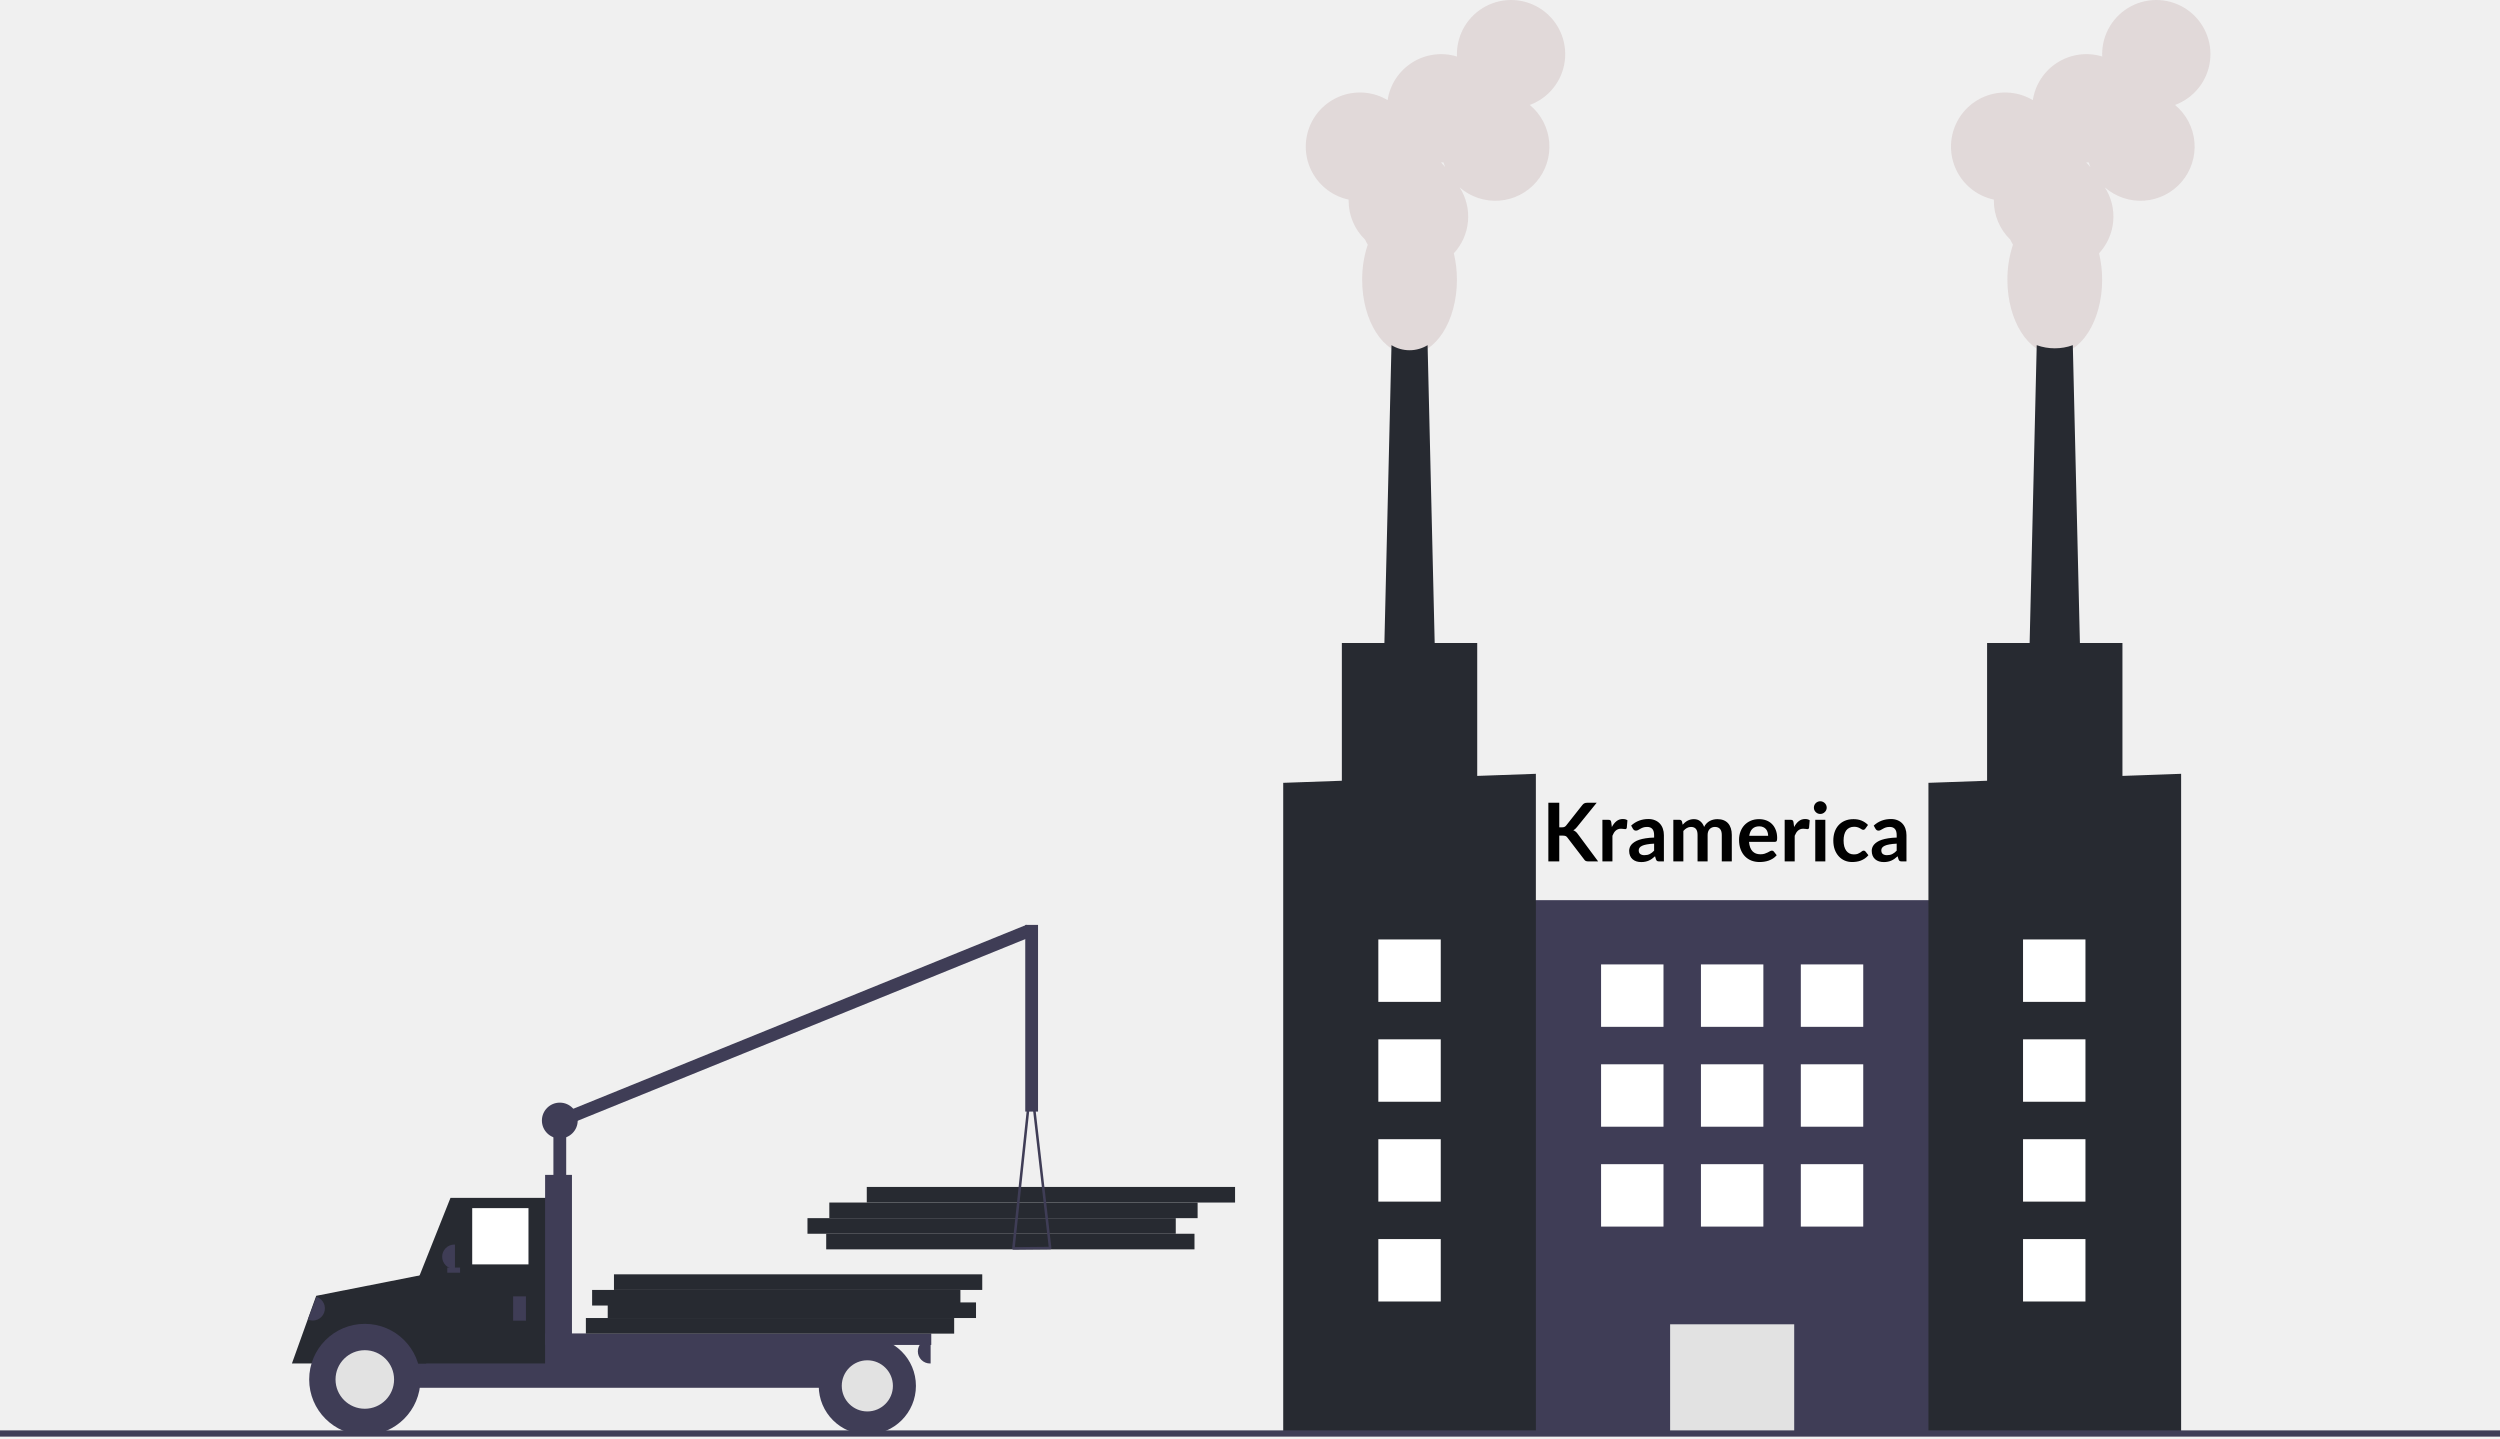
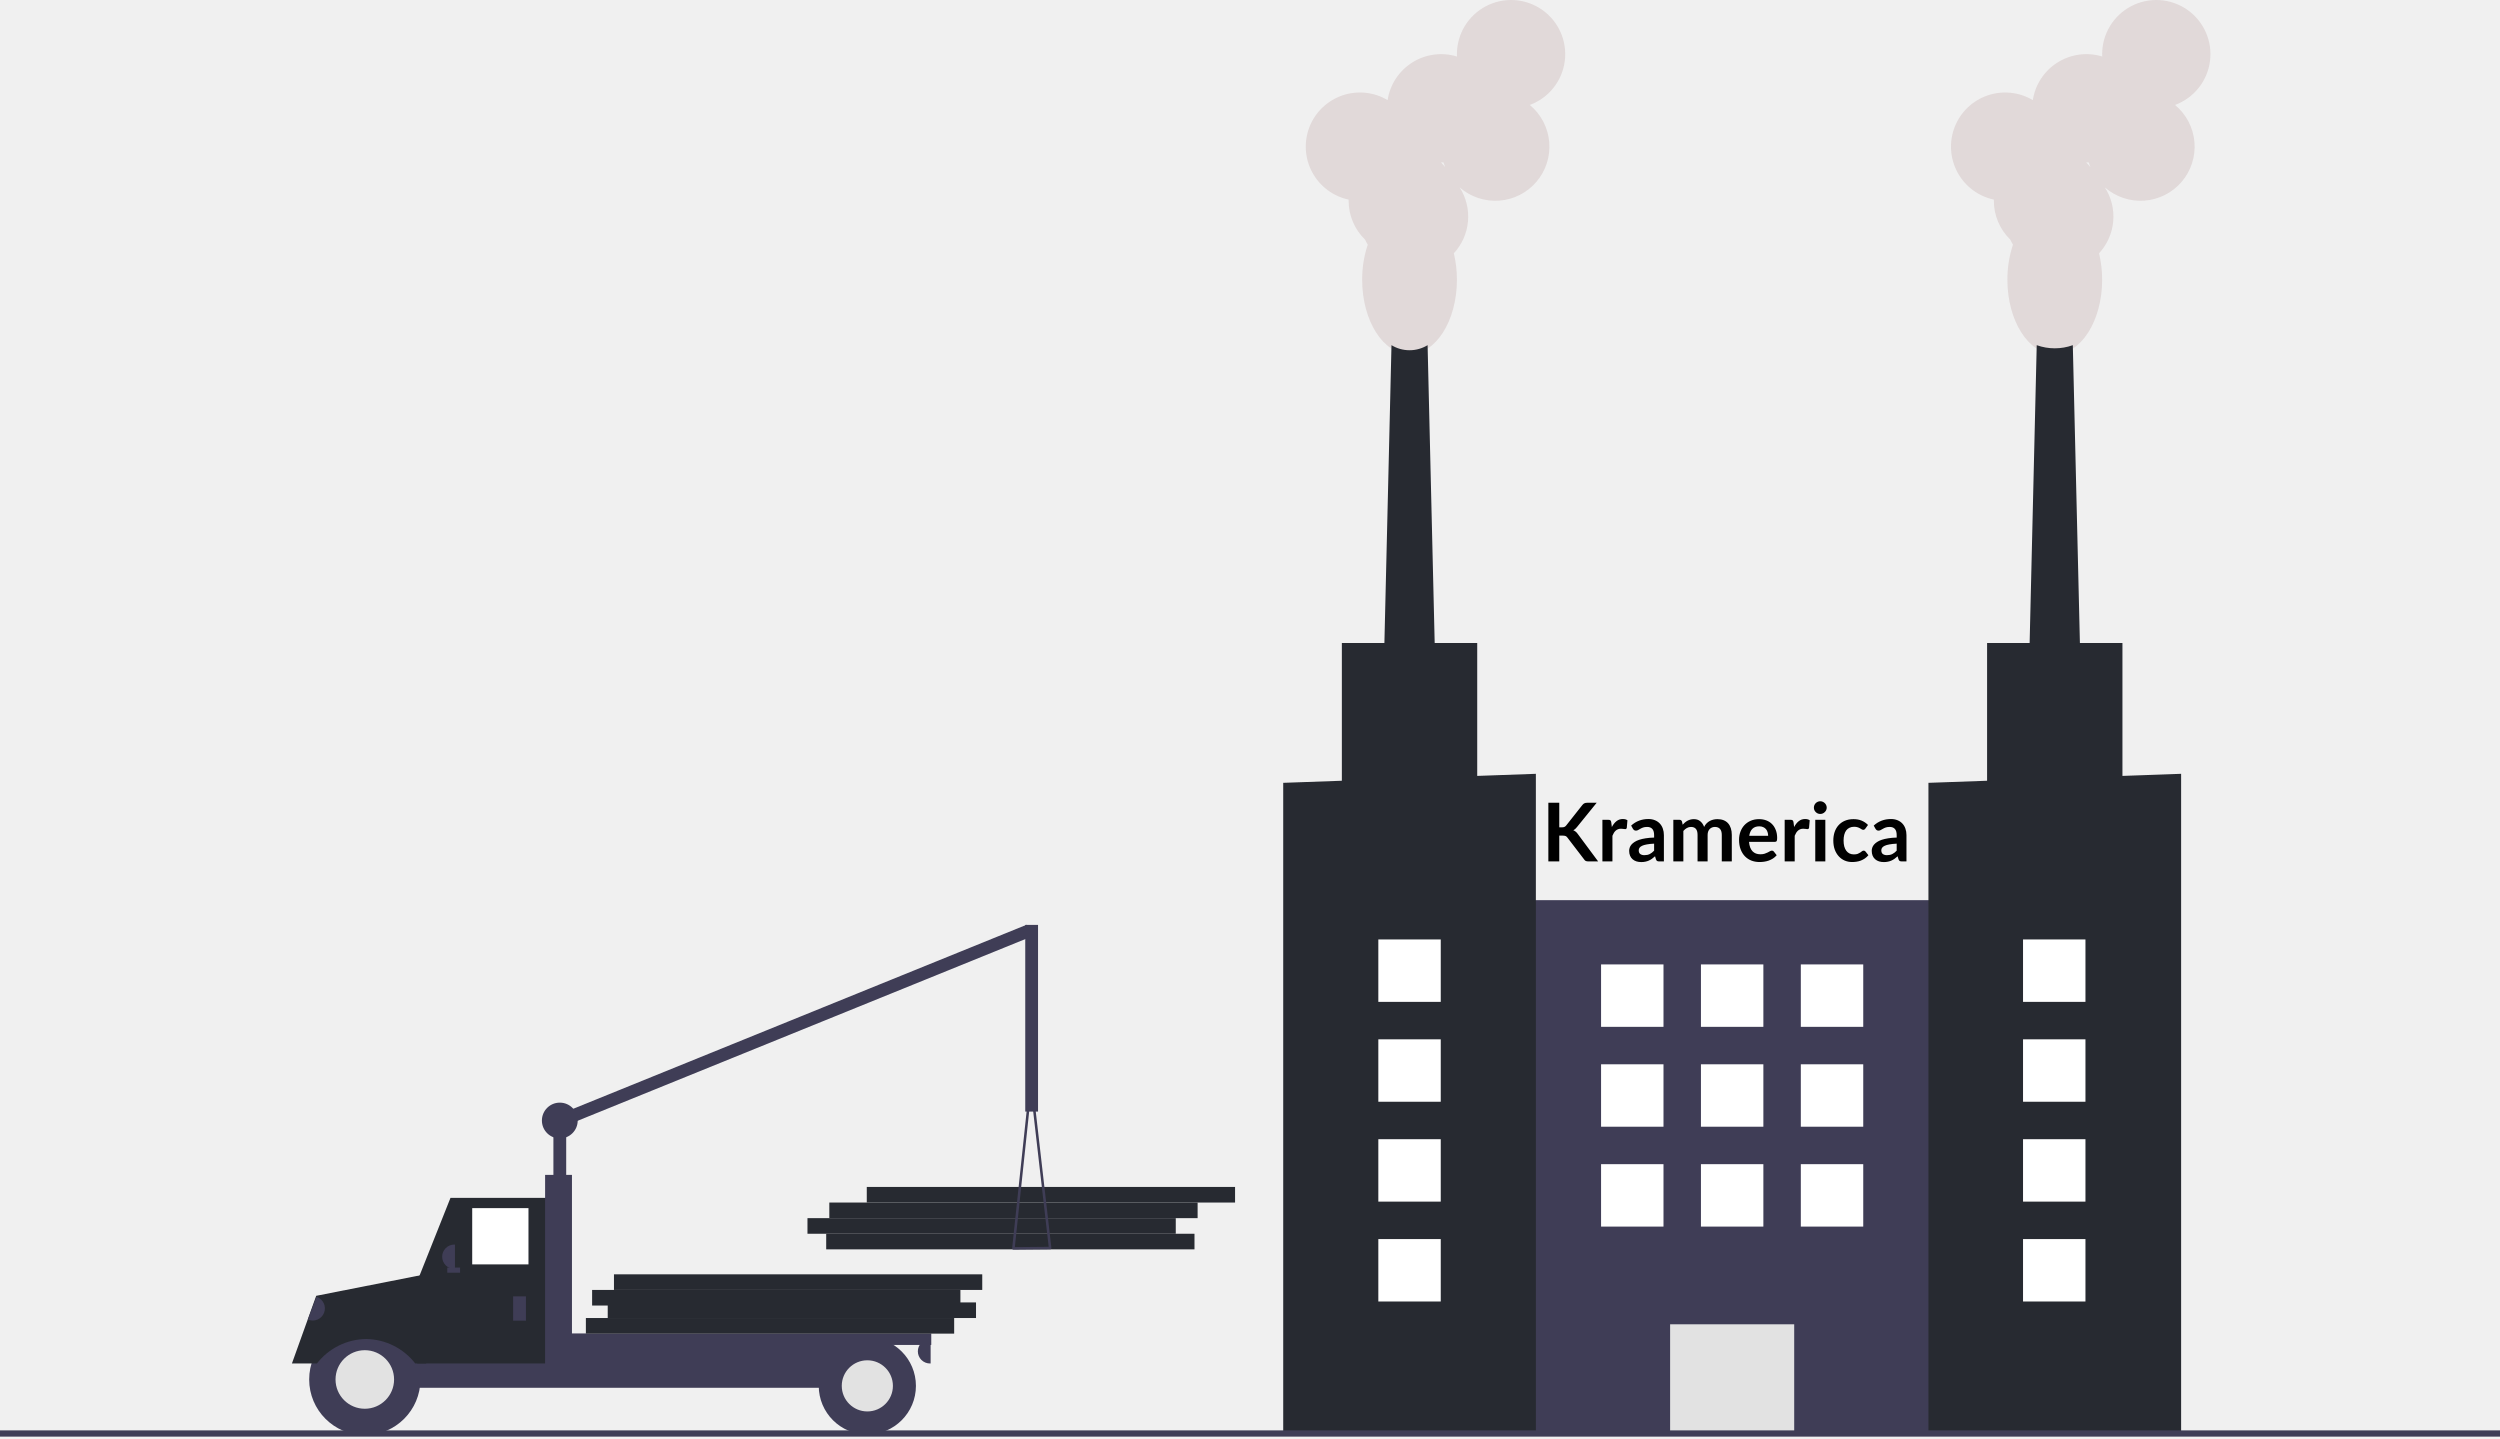
<svg xmlns="http://www.w3.org/2000/svg" width="801" height="461" viewBox="0 0 801 461" fill="none">
-   <path d="M264.714 400.295H382.714V395.295H264.714V400.295Z" fill="#272A31" />
-   <path d="M258.714 395.295H376.714V390.295H258.714V395.295Z" fill="#272A31" />
-   <path d="M265.714 390.295H383.714V385.295H265.714V390.295Z" fill="#272A31" />
-   <path d="M277.714 385.295H395.714V380.295H277.714V385.295Z" fill="#272A31" />
-   <path d="M177.313 387.289H181.41V358.2H177.313V387.289Z" fill="#3F3D56" />
-   <path d="M177.304 357.831L178.845 361.627L330.454 300.092L328.913 296.295L177.304 357.831Z" fill="#3F3D56" />
-   <path d="M101.519 430.717H137.163V416.787H101.519V430.717Z" fill="#3F3D56" />
-   <path d="M104.797 444.646H280.557V429.078H104.797V444.646Z" fill="#3F3D56" />
-   <path d="M133.68 436.862H175.879V383.806H144.332L133.68 410.565V436.862Z" fill="#272A31" />
-   <path d="M151.297 405.11H169.324V387.084H151.297V405.11Z" fill="white" />
-   <path d="M137.777 405.315H149.249V387.289H144.332L137.777 405.315Z" fill="#272A31" />
-   <path d="M164.408 423.137H168.505V415.353H164.408V423.137Z" fill="#3F3D56" />
-   <path d="M145.766 406.544H145.561C144.529 406.544 143.539 406.134 142.809 405.404C142.079 404.674 141.669 403.684 141.669 402.652C141.669 401.62 142.079 400.63 142.809 399.9C143.539 399.17 144.529 398.76 145.561 398.76H145.766V406.544V406.544Z" fill="#3F3D56" />
-   <path d="M298.174 436.862H297.969C296.937 436.862 295.947 436.452 295.217 435.722C294.487 434.992 294.077 434.002 294.077 432.97V432.97C294.077 431.938 294.487 430.948 295.217 430.218C295.947 429.488 296.937 429.078 297.969 429.078H298.174V436.862V436.862Z" fill="#3F3D56" />
-   <path d="M117.292 429.019C114.246 429.058 111.247 429.783 108.519 431.141C105.791 432.499 103.405 434.455 101.537 436.862H93.53L101.314 415.178L137.572 408.027L136.548 436.862H133.048C131.18 434.455 128.794 432.499 126.066 431.141C123.338 429.783 120.339 429.058 117.292 429.019V429.019Z" fill="#272A31" />
-   <path d="M116.883 459.805C126.725 459.805 134.704 451.826 134.704 441.983C134.704 432.14 126.725 424.161 116.883 424.161C107.04 424.161 99.061 432.14 99.061 441.983C99.061 451.826 107.04 459.805 116.883 459.805Z" fill="#3F3D56" />
-   <path d="M116.883 451.363C122.063 451.363 126.263 447.164 126.263 441.983C126.263 436.803 122.063 432.603 116.883 432.603C111.702 432.603 107.503 436.803 107.503 441.983C107.503 447.164 111.702 451.363 116.883 451.363Z" fill="#E2E2E2" />
-   <path d="M277.894 459.6C286.492 459.6 293.462 452.63 293.462 444.032C293.462 435.433 286.492 428.463 277.894 428.463C269.295 428.463 262.325 435.433 262.325 444.032C262.325 452.63 269.295 459.6 277.894 459.6Z" fill="#3F3D56" />
-   <path d="M277.894 452.226C282.419 452.226 286.088 448.557 286.088 444.032C286.088 439.506 282.419 435.838 277.894 435.838C273.368 435.838 269.7 439.506 269.7 444.032C269.7 448.557 273.368 452.226 277.894 452.226Z" fill="#E2E2E2" />
-   <path d="M174.65 438.501H183.254V376.432H174.65V438.501Z" fill="#3F3D56" />
-   <path d="M174.65 430.921H298.378V427.234H174.65V430.921Z" fill="#3F3D56" />
-   <path d="M143.308 407.773H147.405V406.135H143.308V407.773Z" fill="#3F3D56" />
-   <path d="M324.394 400.265C324.355 400.222 324.326 400.172 324.308 400.117C324.29 400.062 324.284 400.004 324.29 399.946L329.94 346.514C329.951 346.414 329.998 346.321 330.073 346.253C330.148 346.186 330.245 346.148 330.346 346.147H330.348C330.448 346.147 330.546 346.185 330.621 346.251C330.696 346.318 330.743 346.411 330.755 346.511L336.866 399.832C336.873 399.889 336.867 399.947 336.85 400.001C336.833 400.056 336.804 400.107 336.766 400.15C336.728 400.193 336.681 400.227 336.629 400.251C336.577 400.275 336.52 400.288 336.463 400.288L324.701 400.399H324.698C324.64 400.399 324.584 400.387 324.532 400.364C324.479 400.341 324.433 400.307 324.394 400.265V400.265ZM330.364 350.298L325.153 399.575L336 399.473L330.364 350.298Z" fill="#3F3D56" />
-   <path d="M101.39 415.494L101.581 415.567C102.547 415.932 103.328 416.666 103.752 417.607C104.177 418.548 104.21 419.619 103.845 420.584C103.48 421.55 102.746 422.331 101.805 422.755C100.864 423.18 99.793 423.213 98.827 422.848L98.636 422.775L101.39 415.494V415.494Z" fill="#3F3D56" />
-   <path d="M328.491 356.152H332.588V296.336H328.491V356.152Z" fill="#3F3D56" />
-   <path d="M179.361 364.755C182.529 364.755 185.097 362.187 185.097 359.02C185.097 355.852 182.529 353.284 179.361 353.284C176.194 353.284 173.626 355.852 173.626 359.02C173.626 362.187 176.194 364.755 179.361 364.755Z" fill="#3F3D56" />
-   <path d="M187.714 427.295H305.714V422.295H187.714V427.295Z" fill="#272A31" />
-   <path d="M194.714 422.295H312.714V417.295H194.714V422.295Z" fill="#272A31" />
-   <path d="M189.714 418.295H307.714V413.295H189.714V418.295Z" fill="#272A31" />
-   <path d="M196.714 413.295H314.714V408.295H196.714V413.295Z" fill="#272A31" />
-   <path d="M481.254 459H628.712V288.411H481.254V459Z" fill="#3F3D56" />
-   <path d="M535.105 459H574.861V424.304H535.105V459Z" fill="#E2E2E2" />
-   <path d="M432.111 63.955C432.108 64.081 432.101 64.206 432.101 64.332C432.099 66.652 432.563 68.949 433.467 71.086C434.37 73.222 435.695 75.156 437.361 76.77C437.621 77.325 437.911 77.866 438.228 78.39C437.023 82.015 436.418 85.812 436.438 89.632C436.438 102.805 443.234 113.485 451.618 113.485C460.001 113.485 466.797 102.805 466.797 89.632C466.803 86.778 466.471 83.933 465.808 81.158C468.411 78.341 470.006 74.741 470.344 70.92C470.682 67.1 469.743 63.275 467.675 60.045C469.404 61.557 471.417 62.71 473.596 63.437C475.775 64.164 478.076 64.451 480.367 64.282C482.658 64.112 484.892 63.49 486.94 62.45C488.989 61.41 490.81 59.973 492.298 58.224C493.787 56.474 494.913 54.447 495.612 52.258C496.31 50.07 496.567 47.765 496.368 45.477C496.168 43.188 495.516 40.962 494.449 38.928C493.382 36.894 491.922 35.092 490.153 33.626C493.128 32.529 495.745 30.637 497.72 28.156C499.695 25.676 500.952 22.702 501.355 19.557C501.759 16.412 501.293 13.217 500.008 10.318C498.723 7.42 496.668 4.929 494.067 3.116C491.466 1.303 488.418 0.238 485.253 0.035C482.089 -0.167 478.93 0.502 476.119 1.969C473.309 3.436 470.954 5.645 469.31 8.356C467.667 11.068 466.797 14.178 466.797 17.348C466.797 17.602 466.806 17.854 466.816 18.105C464.434 17.378 461.924 17.171 459.455 17.5C456.986 17.828 454.617 18.684 452.508 20.01C450.399 21.335 448.6 23.099 447.233 25.18C445.867 27.262 444.964 29.614 444.586 32.076C442.423 30.789 440.005 29.988 437.501 29.729C434.997 29.47 432.467 29.759 430.085 30.576C427.704 31.393 425.529 32.718 423.712 34.46C421.894 36.202 420.478 38.319 419.56 40.663C418.643 43.007 418.247 45.523 418.399 48.036C418.551 50.549 419.249 52.998 420.443 55.214C421.637 57.431 423.299 59.36 425.314 60.87C427.329 62.379 429.648 63.432 432.111 63.955V63.955ZM461.737 52.044C461.987 52.044 462.236 52.036 462.484 52.025C462.639 52.538 462.818 53.04 463.02 53.531C462.606 53.01 462.163 52.513 461.692 52.043L461.737 52.044Z" fill="#E1D9D9" />
-   <path d="M442.941 232.03H460.291L459.672 206.01V206L457.401 110.59C455.659 111.654 453.657 112.218 451.616 112.218C449.575 112.218 447.573 111.654 445.831 110.59L443.561 206V206.01L442.941 232.03Z" fill="#272A31" />
-   <path d="M411.141 250.82V459H492.092V247.93L473.301 248.6V206.01H429.931V250.15L411.141 250.82Z" fill="#272A31" />
-   <path d="M638.841 63.955C638.838 64.081 638.832 64.206 638.832 64.332C638.829 66.652 639.294 68.949 640.197 71.086C641.101 73.222 642.425 75.156 644.092 76.77C644.352 77.325 644.641 77.866 644.959 78.39C643.753 82.015 643.149 85.812 643.169 89.632C643.169 102.805 649.965 113.485 658.348 113.485C666.732 113.485 673.528 102.805 673.528 89.632C673.534 86.778 673.202 83.933 672.539 81.158C675.142 78.341 676.737 74.741 677.075 70.92C677.412 67.1 676.474 63.275 674.405 60.045C676.135 61.557 678.148 62.71 680.327 63.437C682.506 64.164 684.807 64.451 687.098 64.282C689.389 64.113 691.623 63.49 693.671 62.45C695.719 61.41 697.541 59.974 699.029 58.224C700.518 56.475 701.644 54.447 702.343 52.259C703.041 50.07 703.298 47.765 703.098 45.477C702.899 43.188 702.247 40.962 701.18 38.928C700.113 36.894 698.653 35.092 696.884 33.626C699.859 32.529 702.475 30.637 704.45 28.156C706.425 25.676 707.683 22.702 708.086 19.557C708.489 16.412 708.023 13.217 706.738 10.318C705.454 7.42 703.399 4.929 700.798 3.116C698.197 1.303 695.148 0.238 691.984 0.035C688.82 -0.167 685.661 0.502 682.85 1.969C680.039 3.436 677.684 5.645 676.041 8.356C674.397 11.068 673.528 14.178 673.528 17.348C673.528 17.602 673.536 17.854 673.547 18.105C671.165 17.378 668.654 17.171 666.185 17.5C663.717 17.828 661.347 18.684 659.239 20.01C657.13 21.335 655.331 23.099 653.964 25.18C652.597 27.262 651.694 29.614 651.317 32.076C649.153 30.789 646.736 29.988 644.232 29.729C641.728 29.47 639.197 29.759 636.816 30.576C634.435 31.393 632.26 32.718 630.443 34.46C628.625 36.202 627.208 38.319 626.291 40.663C625.374 43.007 624.977 45.523 625.13 48.036C625.282 50.549 625.98 52.998 627.174 55.214C628.368 57.431 630.03 59.36 632.045 60.87C634.06 62.379 636.379 63.432 638.841 63.955V63.955ZM668.468 52.044C668.718 52.044 668.967 52.036 669.214 52.025C669.37 52.538 669.549 53.04 669.75 53.531C669.337 53.01 668.894 52.513 668.423 52.043L668.468 52.044Z" fill="#E1D9D9" />
-   <path d="M649.674 232.03H667.022L664.131 110.594C660.393 111.937 656.304 111.937 652.566 110.594L649.674 232.03Z" fill="#272A31" />
-   <path d="M617.871 250.82V459H698.831V247.93L692.181 248.17L680.031 248.6V206.01H636.661V250.15L617.871 250.82Z" fill="#272A31" />
-   <path d="M576.983 329H596.983V309H576.983V329Z" fill="white" />
-   <path d="M544.983 329H564.983V309H544.983V329Z" fill="white" />
-   <path d="M512.983 329H532.983V309H512.983V329Z" fill="white" />
-   <path d="M576.983 361H596.983V341H576.983V361Z" fill="white" />
-   <path d="M544.983 361H564.983V341H544.983V361Z" fill="white" />
-   <path d="M512.983 361H532.983V341H512.983V361Z" fill="white" />
-   <path d="M576.983 393H596.983V373H576.983V393Z" fill="white" />
-   <path d="M544.983 393H564.983V373H544.983V393Z" fill="white" />
-   <path d="M512.983 393H532.983V373H512.983V393Z" fill="white" />
-   <path d="M441.618 321H461.618V301H441.618V321Z" fill="white" />
-   <path d="M441.618 353H461.618V333H441.618V353Z" fill="white" />
-   <path d="M441.618 385H461.618V365H441.618V385Z" fill="white" />
-   <path d="M441.618 417H461.618V397H441.618V417Z" fill="white" />
-   <path d="M648.181 321H668.181V301H648.181V321Z" fill="white" />
-   <path d="M648.181 353H668.181V333H648.181V353Z" fill="white" />
-   <path d="M648.181 385H668.181V365H648.181V385Z" fill="white" />
-   <path d="M648.181 417H668.181V397H648.181V417Z" fill="white" />
-   <path d="M888 458.295H0V460.295H888V458.295Z" fill="#3F3D56" />
-   <path d="M499.59 265.08H500.409C500.738 265.08 501.011 265.037 501.228 264.95C501.445 264.855 501.631 264.707 501.787 264.508L506.974 257.943C507.191 257.666 507.416 257.475 507.65 257.371C507.893 257.258 508.196 257.202 508.56 257.202H511.576L505.245 265.015C504.872 265.492 504.487 265.83 504.088 266.029C504.374 266.133 504.63 266.28 504.855 266.471C505.089 266.653 505.31 266.896 505.518 267.199L512.044 276H508.963C508.547 276 508.235 275.944 508.027 275.831C507.828 275.71 507.659 275.536 507.52 275.311L502.203 268.369C502.038 268.135 501.848 267.97 501.631 267.875C501.414 267.78 501.102 267.732 500.695 267.732H499.59V276H496.093V257.202H499.59V265.08ZM516.439 264.976C516.855 264.179 517.349 263.555 517.921 263.104C518.493 262.645 519.169 262.415 519.949 262.415C520.565 262.415 521.059 262.549 521.431 262.818L521.223 265.223C521.18 265.379 521.115 265.492 521.028 265.561C520.95 265.622 520.842 265.652 520.703 265.652C520.573 265.652 520.378 265.63 520.118 265.587C519.867 265.544 519.62 265.522 519.377 265.522C519.022 265.522 518.706 265.574 518.428 265.678C518.151 265.782 517.9 265.934 517.674 266.133C517.458 266.324 517.263 266.558 517.089 266.835C516.925 267.112 516.769 267.429 516.621 267.784V276H513.41V262.662H515.295C515.625 262.662 515.854 262.723 515.984 262.844C516.114 262.957 516.201 263.165 516.244 263.468L516.439 264.976ZM529.978 270.306C529.05 270.349 528.27 270.432 527.638 270.553C527.005 270.666 526.498 270.813 526.117 270.995C525.735 271.177 525.462 271.389 525.298 271.632C525.133 271.875 525.051 272.139 525.051 272.425C525.051 272.988 525.215 273.391 525.545 273.634C525.883 273.877 526.32 273.998 526.858 273.998C527.516 273.998 528.084 273.881 528.561 273.647C529.046 273.404 529.518 273.04 529.978 272.555V270.306ZM522.62 264.521C524.154 263.117 526 262.415 528.158 262.415C528.938 262.415 529.635 262.545 530.251 262.805C530.866 263.056 531.386 263.412 531.811 263.871C532.235 264.322 532.556 264.863 532.773 265.496C532.998 266.129 533.111 266.822 533.111 267.576V276H531.655C531.351 276 531.117 275.957 530.953 275.87C530.788 275.775 530.658 275.588 530.563 275.311L530.277 274.349C529.939 274.652 529.609 274.921 529.289 275.155C528.968 275.38 528.634 275.571 528.288 275.727C527.941 275.883 527.568 276 527.17 276.078C526.78 276.165 526.346 276.208 525.87 276.208C525.306 276.208 524.786 276.134 524.31 275.987C523.833 275.831 523.421 275.601 523.075 275.298C522.728 274.995 522.459 274.618 522.269 274.167C522.078 273.716 521.983 273.192 521.983 272.594C521.983 272.256 522.039 271.922 522.152 271.593C522.264 271.255 522.446 270.934 522.698 270.631C522.958 270.328 523.291 270.042 523.699 269.773C524.106 269.504 524.604 269.27 525.194 269.071C525.792 268.872 526.485 268.711 527.274 268.59C528.062 268.46 528.964 268.382 529.978 268.356V267.576C529.978 266.683 529.787 266.025 529.406 265.6C529.024 265.167 528.474 264.95 527.755 264.95C527.235 264.95 526.801 265.011 526.455 265.132C526.117 265.253 525.818 265.392 525.558 265.548C525.298 265.695 525.059 265.83 524.843 265.951C524.635 266.072 524.401 266.133 524.141 266.133C523.915 266.133 523.725 266.077 523.569 265.964C523.413 265.843 523.287 265.704 523.192 265.548L522.62 264.521ZM536.135 276V262.662H538.098C538.514 262.662 538.787 262.857 538.917 263.247L539.125 264.235C539.359 263.975 539.601 263.737 539.853 263.52C540.113 263.303 540.386 263.117 540.672 262.961C540.966 262.805 541.278 262.684 541.608 262.597C541.946 262.502 542.314 262.454 542.713 262.454C543.553 262.454 544.242 262.684 544.78 263.143C545.326 263.594 545.733 264.196 546.002 264.95C546.21 264.508 546.47 264.131 546.782 263.819C547.094 263.498 547.436 263.238 547.809 263.039C548.181 262.84 548.576 262.692 548.992 262.597C549.416 262.502 549.841 262.454 550.266 262.454C551.002 262.454 551.657 262.567 552.229 262.792C552.801 263.017 553.282 263.347 553.672 263.78C554.062 264.213 554.356 264.742 554.556 265.366C554.764 265.99 554.868 266.705 554.868 267.511V276H551.657V267.511C551.657 266.662 551.47 266.025 551.098 265.6C550.725 265.167 550.179 264.95 549.46 264.95C549.13 264.95 548.823 265.006 548.537 265.119C548.259 265.232 548.012 265.396 547.796 265.613C547.588 265.821 547.423 266.085 547.302 266.406C547.18 266.727 547.12 267.095 547.12 267.511V276H543.896V267.511C543.896 266.618 543.714 265.968 543.35 265.561C542.994 265.154 542.47 264.95 541.777 264.95C541.309 264.95 540.871 265.067 540.464 265.301C540.065 265.526 539.692 265.838 539.346 266.237V276H536.135ZM566.513 267.797C566.513 267.381 566.452 266.991 566.331 266.627C566.218 266.254 566.045 265.929 565.811 265.652C565.577 265.375 565.278 265.158 564.914 265.002C564.559 264.837 564.143 264.755 563.666 264.755C562.739 264.755 562.006 265.019 561.469 265.548C560.94 266.077 560.602 266.826 560.455 267.797H566.513ZM560.39 269.734C560.442 270.419 560.563 271.012 560.754 271.515C560.945 272.009 561.196 272.421 561.508 272.75C561.82 273.071 562.188 273.313 562.613 273.478C563.046 273.634 563.523 273.712 564.043 273.712C564.563 273.712 565.009 273.651 565.382 273.53C565.763 273.409 566.093 273.274 566.37 273.127C566.656 272.98 566.903 272.845 567.111 272.724C567.328 272.603 567.536 272.542 567.735 272.542C568.004 272.542 568.203 272.642 568.333 272.841L569.256 274.011C568.901 274.427 568.502 274.778 568.06 275.064C567.618 275.341 567.154 275.567 566.669 275.74C566.192 275.905 565.703 276.022 565.2 276.091C564.706 276.16 564.225 276.195 563.757 276.195C562.83 276.195 561.967 276.043 561.17 275.74C560.373 275.428 559.679 274.973 559.09 274.375C558.501 273.768 558.037 273.023 557.699 272.139C557.361 271.246 557.192 270.215 557.192 269.045C557.192 268.135 557.339 267.281 557.634 266.484C557.929 265.678 558.349 264.98 558.895 264.391C559.45 263.793 560.121 263.321 560.91 262.974C561.707 262.627 562.604 262.454 563.601 262.454C564.442 262.454 565.217 262.588 565.928 262.857C566.639 263.126 567.25 263.52 567.761 264.04C568.272 264.551 568.671 265.184 568.957 265.938C569.252 266.683 569.399 267.537 569.399 268.499C569.399 268.984 569.347 269.314 569.243 269.487C569.139 269.652 568.94 269.734 568.645 269.734H560.39ZM574.838 264.976C575.254 264.179 575.748 263.555 576.32 263.104C576.892 262.645 577.568 262.415 578.348 262.415C578.963 262.415 579.457 262.549 579.83 262.818L579.622 265.223C579.578 265.379 579.513 265.492 579.427 265.561C579.349 265.622 579.24 265.652 579.102 265.652C578.972 265.652 578.777 265.63 578.517 265.587C578.265 265.544 578.018 265.522 577.776 265.522C577.42 265.522 577.104 265.574 576.827 265.678C576.549 265.782 576.298 265.934 576.073 266.133C575.856 266.324 575.661 266.558 575.488 266.835C575.323 267.112 575.167 267.429 575.02 267.784V276H571.809V262.662H573.694C574.023 262.662 574.253 262.723 574.383 262.844C574.513 262.957 574.599 263.165 574.643 263.468L574.838 264.976ZM584.836 262.662V276H581.612V262.662H584.836ZM585.278 258.775C585.278 259.052 585.222 259.312 585.109 259.555C584.996 259.798 584.845 260.01 584.654 260.192C584.472 260.374 584.255 260.521 584.004 260.634C583.753 260.738 583.484 260.79 583.198 260.79C582.921 260.79 582.656 260.738 582.405 260.634C582.162 260.521 581.95 260.374 581.768 260.192C581.586 260.01 581.439 259.798 581.326 259.555C581.222 259.312 581.17 259.052 581.17 258.775C581.17 258.489 581.222 258.22 581.326 257.969C581.439 257.718 581.586 257.501 581.768 257.319C581.95 257.137 582.162 256.994 582.405 256.89C582.656 256.777 582.921 256.721 583.198 256.721C583.484 256.721 583.753 256.777 584.004 256.89C584.255 256.994 584.472 257.137 584.654 257.319C584.845 257.501 584.996 257.718 585.109 257.969C585.222 258.22 585.278 258.489 585.278 258.775ZM597.664 265.483C597.569 265.604 597.474 265.7 597.378 265.769C597.292 265.838 597.162 265.873 596.988 265.873C596.824 265.873 596.663 265.825 596.507 265.73C596.351 265.626 596.165 265.513 595.948 265.392C595.732 265.262 595.472 265.149 595.168 265.054C594.874 264.95 594.505 264.898 594.063 264.898C593.5 264.898 593.006 265.002 592.581 265.21C592.157 265.409 591.801 265.7 591.515 266.081C591.238 266.462 591.03 266.926 590.891 267.472C590.753 268.009 590.683 268.62 590.683 269.305C590.683 270.016 590.757 270.648 590.904 271.203C591.06 271.758 591.281 272.226 591.567 272.607C591.853 272.98 592.2 273.266 592.607 273.465C593.015 273.656 593.474 273.751 593.985 273.751C594.497 273.751 594.908 273.69 595.22 273.569C595.541 273.439 595.81 273.3 596.026 273.153C596.243 272.997 596.429 272.858 596.585 272.737C596.75 272.607 596.932 272.542 597.131 272.542C597.391 272.542 597.586 272.642 597.716 272.841L598.639 274.011C598.284 274.427 597.898 274.778 597.482 275.064C597.066 275.341 596.633 275.567 596.182 275.74C595.74 275.905 595.281 276.022 594.804 276.091C594.336 276.16 593.868 276.195 593.4 276.195C592.577 276.195 591.801 276.043 591.073 275.74C590.345 275.428 589.708 274.977 589.162 274.388C588.616 273.799 588.183 273.079 587.862 272.23C587.55 271.372 587.394 270.397 587.394 269.305C587.394 268.326 587.533 267.42 587.81 266.588C588.096 265.747 588.512 265.024 589.058 264.417C589.604 263.802 590.28 263.321 591.086 262.974C591.892 262.627 592.82 262.454 593.868 262.454C594.865 262.454 595.736 262.614 596.481 262.935C597.235 263.256 597.911 263.715 598.509 264.313L597.664 265.483ZM607.698 270.306C606.771 270.349 605.991 270.432 605.358 270.553C604.726 270.666 604.219 270.813 603.837 270.995C603.456 271.177 603.183 271.389 603.018 271.632C602.854 271.875 602.771 272.139 602.771 272.425C602.771 272.988 602.936 273.391 603.265 273.634C603.603 273.877 604.041 273.998 604.578 273.998C605.237 273.998 605.805 273.881 606.281 273.647C606.767 273.404 607.239 273.04 607.698 272.555V270.306ZM600.34 264.521C601.874 263.117 603.72 262.415 605.878 262.415C606.658 262.415 607.356 262.545 607.971 262.805C608.587 263.056 609.107 263.412 609.531 263.871C609.956 264.322 610.277 264.863 610.493 265.496C610.719 266.129 610.831 266.822 610.831 267.576V276H609.375C609.072 276 608.838 275.957 608.673 275.87C608.509 275.775 608.379 275.588 608.283 275.311L607.997 274.349C607.659 274.652 607.33 274.921 607.009 275.155C606.689 275.38 606.355 275.571 606.008 275.727C605.662 275.883 605.289 276 604.89 276.078C604.5 276.165 604.067 276.208 603.59 276.208C603.027 276.208 602.507 276.134 602.03 275.987C601.554 275.831 601.142 275.601 600.795 275.298C600.449 274.995 600.18 274.618 599.989 274.167C599.799 273.716 599.703 273.192 599.703 272.594C599.703 272.256 599.76 271.922 599.872 271.593C599.985 271.255 600.167 270.934 600.418 270.631C600.678 270.328 601.012 270.042 601.419 269.773C601.827 269.504 602.325 269.27 602.914 269.071C603.512 268.872 604.206 268.711 604.994 268.59C605.783 268.46 606.684 268.382 607.698 268.356V267.576C607.698 266.683 607.508 266.025 607.126 265.6C606.745 265.167 606.195 264.95 605.475 264.95C604.955 264.95 604.522 265.011 604.175 265.132C603.837 265.253 603.538 265.392 603.278 265.548C603.018 265.695 602.78 265.83 602.563 265.951C602.355 266.072 602.121 266.133 601.861 266.133C601.636 266.133 601.445 266.077 601.289 265.964C601.133 265.843 601.008 265.704 600.912 265.548L600.34 264.521Z" fill="black" />
+   <g id="Logo 1" clip-path="url(#clip0_3_2)">
+     <g id="truck">
+       <path id="Vector" d="M104.797 444.646H280.557V429.078H104.797V444.646Z" fill="#3F3D56" />
+       <path id="Vector_2" d="M298.174 436.862H297.969C296.937 436.862 295.947 436.452 295.217 435.722C294.487 434.992 294.077 434.002 294.077 432.97C294.077 431.938 294.487 430.948 295.217 430.218C295.947 429.488 296.937 429.078 297.969 429.078H298.174V436.862Z" fill="#3F3D56" />
+       <path id="Vector_3" d="M116.883 459.805C126.725 459.805 134.704 451.826 134.704 441.983C134.704 432.14 126.725 424.161 116.883 424.161C107.04 424.161 99.061 432.14 99.061 441.983C99.061 451.826 107.04 459.805 116.883 459.805Z" fill="#3F3D56" />
+       <path id="Vector_4" d="M116.883 451.363C122.063 451.363 126.263 447.164 126.263 441.983C126.263 436.803 122.063 432.603 116.883 432.603C111.702 432.603 107.503 436.803 107.503 441.983C107.503 447.164 111.702 451.363 116.883 451.363Z" fill="#E2E2E2" />
+       <path id="Vector_5" d="M277.894 459.6C286.492 459.6 293.462 452.63 293.462 444.032C293.462 435.433 286.492 428.463 277.894 428.463C269.295 428.463 262.325 435.433 262.325 444.032C262.325 452.63 269.295 459.6 277.894 459.6Z" fill="#3F3D56" />
+       <path id="Vector_6" d="M277.894 452.226C282.419 452.226 286.088 448.557 286.088 444.032C286.088 439.506 282.419 435.838 277.894 435.838C273.368 435.838 269.7 439.506 269.7 444.032C269.7 448.557 273.368 452.226 277.894 452.226Z" fill="#E2E2E2" />
+       <path id="Vector_7" d="M174.65 430.921H298.378V427.234H174.65V430.921Z" fill="#3F3D56" />
+       <g id="truck_2">
+         <path id="Vector_8" d="M264.714 400.295H382.714V395.295H264.714V400.295Z" fill="#272A31" />
+         <path id="Vector_9" d="M258.714 395.295H376.714V390.295H258.714V395.295Z" fill="#272A31" />
+         <path id="Vector_10" d="M265.714 390.295H383.714V385.295H265.714V390.295Z" fill="#272A31" />
+         <path id="Vector_11" d="M277.714 385.295H395.714V380.295H277.714V385.295Z" fill="#272A31" />
+         <path id="Vector_12" d="M177.313 387.289H181.41V358.2H177.313V387.289Z" fill="#3F3D56" />
+         <path id="Vector_13" d="M177.304 357.831L178.845 361.627L330.454 300.092L328.913 296.295L177.304 357.831Z" fill="#3F3D56" />
+         <path id="Vector_14" d="M101.519 430.717H137.163V416.787H101.519V430.717Z" fill="#3F3D56" />
+         <path id="Vector_15" d="M133.68 436.862H175.879V383.806H144.332L133.68 410.565V436.862Z" fill="#272A31" />
+         <path id="Vector_16" d="M151.297 405.11H169.324V387.084H151.297V405.11Z" fill="white" />
+         <path id="Vector_17" d="M137.777 405.315H149.249V387.289H144.332L137.777 405.315Z" fill="#272A31" />
+         <path id="Vector_18" d="M164.408 423.137H168.505V415.353H164.408V423.137Z" fill="#3F3D56" />
+         <path id="Vector_19" d="M145.766 406.544H145.561C144.529 406.544 143.539 406.134 142.809 405.404C142.079 404.674 141.669 403.684 141.669 402.652C141.669 401.62 142.079 400.63 142.809 399.9C143.539 399.17 144.529 398.76 145.561 398.76H145.766V406.544Z" fill="#3F3D56" />
+         <path id="Vector_20" d="M117.292 429.019C114.246 429.058 111.247 429.783 108.519 431.141C105.791 432.499 103.405 434.455 101.537 436.862H93.53L101.314 415.178L137.572 408.027L136.548 436.862H133.048C131.18 434.455 128.794 432.499 126.066 431.141C123.338 429.783 120.339 429.058 117.292 429.019Z" fill="#272A31" />
+         <path id="Vector_21" d="M174.65 438.501H183.254V376.432H174.65V438.501Z" fill="#3F3D56" />
+         <path id="Vector_22" d="M143.308 407.773H147.405V406.135H143.308V407.773Z" fill="#3F3D56" />
+         <path id="Vector_23" d="M324.394 400.265C324.355 400.222 324.326 400.172 324.308 400.117C324.29 400.062 324.284 400.004 324.29 399.946L329.94 346.514C329.951 346.414 329.998 346.321 330.073 346.253C330.148 346.186 330.245 346.148 330.346 346.147H330.348C330.448 346.147 330.546 346.185 330.621 346.251C330.696 346.318 330.743 346.411 330.755 346.511L336.866 399.832C336.873 399.889 336.867 399.947 336.85 400.001C336.833 400.056 336.804 400.107 336.766 400.15C336.728 400.193 336.681 400.227 336.629 400.251C336.577 400.275 336.52 400.288 336.463 400.288L324.701 400.399H324.698C324.64 400.399 324.584 400.387 324.532 400.364C324.479 400.341 324.433 400.307 324.394 400.265ZM330.364 350.298L325.153 399.575L336 399.473L330.364 350.298Z" fill="#3F3D56" />
+         <path id="Vector_24" d="M101.39 415.494L101.581 415.567C102.547 415.932 103.328 416.666 103.752 417.607C104.177 418.548 104.21 419.619 103.845 420.584C103.48 421.55 102.746 422.331 101.805 422.755C100.864 423.18 99.793 423.213 98.827 422.848L98.636 422.775L101.39 415.494Z" fill="#3F3D56" />
+         <path id="Vector_25" d="M328.491 356.152H332.588V296.336H328.491V356.152Z" fill="#3F3D56" />
+         <path id="Vector_26" d="M179.361 364.755C182.529 364.755 185.097 362.187 185.097 359.02C185.097 355.852 182.529 353.284 179.361 353.284C176.194 353.284 173.626 355.852 173.626 359.02C173.626 362.187 176.194 364.755 179.361 364.755Z" fill="#3F3D56" />
+         <path id="Vector_27" d="M187.714 427.295H305.714V422.295H187.714V427.295Z" fill="#272A31" />
+         <path id="Vector_28" d="M194.714 422.295H312.714V417.295H194.714V422.295Z" fill="#272A31" />
+         <path id="Vector_29" d="M189.714 418.295H307.714V413.295H189.714V418.295Z" fill="#272A31" />
+         <path id="Vector_30" d="M196.714 413.295H314.714V408.295H196.714V413.295Z" fill="#272A31" />
+       </g>
+     </g>
+     <g id="smoke1">
+       <path id="Vector_31" d="M432.111 63.955C432.108 64.081 432.101 64.206 432.101 64.332C432.099 66.652 432.563 68.949 433.467 71.086C434.37 73.222 435.695 75.156 437.361 76.77C437.621 77.325 437.911 77.866 438.228 78.39C437.023 82.015 436.418 85.812 436.438 89.632C436.438 102.805 443.234 113.485 451.618 113.485C460.001 113.485 466.797 102.805 466.797 89.632C466.803 86.778 466.471 83.933 465.808 81.158C468.411 78.341 470.006 74.741 470.344 70.92C470.682 67.1 469.743 63.275 467.675 60.045C469.404 61.557 471.417 62.71 473.596 63.437C475.775 64.164 478.076 64.451 480.367 64.282C482.658 64.112 484.892 63.49 486.94 62.45C488.989 61.41 490.81 59.973 492.298 58.224C493.787 56.474 494.913 54.447 495.612 52.258C496.31 50.07 496.567 47.765 496.368 45.477C496.168 43.188 495.516 40.962 494.449 38.928C493.382 36.894 491.922 35.092 490.153 33.626C493.128 32.529 495.745 30.637 497.72 28.156C499.695 25.676 500.952 22.702 501.355 19.557C501.759 16.412 501.293 13.217 500.008 10.318C498.723 7.42 496.668 4.929 494.067 3.116C491.466 1.303 488.418 0.238 485.253 0.035C482.089 -0.167 478.93 0.502 476.119 1.969C473.309 3.436 470.954 5.645 469.31 8.356C467.667 11.068 466.797 14.178 466.797 17.348C466.797 17.602 466.806 17.854 466.816 18.105C464.434 17.378 461.924 17.171 459.455 17.5C456.986 17.828 454.617 18.684 452.508 20.01C450.399 21.335 448.6 23.099 447.233 25.18C445.867 27.262 444.964 29.614 444.586 32.076C442.423 30.789 440.005 29.988 437.501 29.729C434.997 29.47 432.467 29.759 430.085 30.576C427.704 31.393 425.529 32.718 423.712 34.46C421.894 36.202 420.478 38.319 419.56 40.663C418.643 43.007 418.247 45.523 418.399 48.036C418.551 50.549 419.249 52.998 420.443 55.214C421.637 57.431 423.299 59.36 425.314 60.87C427.329 62.379 429.648 63.432 432.111 63.955ZM461.737 52.044C461.987 52.044 462.236 52.036 462.484 52.025C462.639 52.538 462.818 53.04 463.02 53.531C462.606 53.01 462.163 52.513 461.692 52.043L461.737 52.044Z" fill="#E1D9D9" />
+     </g>
+     <g id="smoke2">
+       <path id="Vector_32" d="M638.841 63.955C638.838 64.081 638.832 64.206 638.832 64.332C638.829 66.652 639.294 68.949 640.197 71.086C641.101 73.222 642.425 75.156 644.092 76.77C644.352 77.325 644.641 77.866 644.959 78.39C643.753 82.015 643.149 85.812 643.169 89.632C643.169 102.805 649.965 113.485 658.348 113.485C666.732 113.485 673.528 102.805 673.528 89.632C673.534 86.778 673.202 83.933 672.539 81.158C675.142 78.341 676.737 74.741 677.075 70.92C677.412 67.1 676.474 63.275 674.405 60.045C676.135 61.557 678.148 62.71 680.327 63.437C682.506 64.164 684.807 64.451 687.098 64.282C689.389 64.113 691.623 63.49 693.671 62.45C695.719 61.41 697.541 59.974 699.029 58.224C700.518 56.475 701.644 54.447 702.343 52.259C703.041 50.07 703.298 47.765 703.098 45.477C702.899 43.188 702.247 40.962 701.18 38.928C700.113 36.894 698.653 35.092 696.884 33.626C699.859 32.529 702.475 30.637 704.45 28.156C706.425 25.676 707.683 22.702 708.086 19.557C708.489 16.412 708.023 13.217 706.738 10.318C705.454 7.42 703.399 4.929 700.798 3.116C698.197 1.303 695.148 0.238 691.984 0.035C688.82 -0.167 685.661 0.502 682.85 1.969C680.039 3.436 677.684 5.645 676.041 8.356C674.397 11.068 673.528 14.178 673.528 17.348C673.528 17.602 673.536 17.854 673.547 18.105C671.165 17.378 668.654 17.171 666.185 17.5C663.717 17.828 661.347 18.684 659.239 20.01C657.13 21.335 655.331 23.099 653.964 25.18C652.597 27.262 651.694 29.614 651.317 32.076C649.153 30.789 646.736 29.988 644.232 29.729C641.728 29.47 639.197 29.759 636.816 30.576C634.435 31.393 632.26 32.718 630.443 34.46C628.625 36.202 627.208 38.319 626.291 40.663C625.374 43.007 624.977 45.523 625.13 48.036C625.282 50.549 625.98 52.998 627.174 55.214C628.368 57.431 630.03 59.36 632.045 60.87C634.06 62.379 636.379 63.432 638.841 63.955ZM668.468 52.044C668.718 52.044 668.967 52.036 669.214 52.025C669.37 52.538 669.549 53.04 669.75 53.531C669.337 53.01 668.894 52.513 668.423 52.043L668.468 52.044Z" fill="#E1D9D9" />
+     </g>
+     <g id="building">
+       <path id="Vector_33" d="M481.254 459H628.712V288.411H481.254V459Z" fill="#3F3D56" />
+       <path id="Vector_34" d="M535.105 459H574.861V424.304H535.105V459Z" fill="#E2E2E2" />
+       <path id="Vector_35" d="M442.941 232.03H460.291L459.672 206.01V206L457.401 110.59C455.659 111.654 453.657 112.218 451.616 112.218C449.575 112.218 447.573 111.654 445.831 110.59L443.561 206V206.01L442.941 232.03Z" fill="#272A31" />
+       <path id="Vector_36" d="M411.141 250.82V459H492.092V247.93L473.301 248.6V206.01H429.931V250.15L411.141 250.82Z" fill="#272A31" />
+       <path id="Vector_37" d="M649.674 232.03H667.022L664.131 110.594C660.393 111.937 656.304 111.937 652.566 110.594L649.674 232.03Z" fill="#272A31" />
+       <path id="Vector_38" d="M617.871 250.82V459H698.831V247.93L692.181 248.17L680.031 248.6V206.01H636.661V250.15L617.871 250.82Z" fill="#272A31" />
+       <path id="Vector_39" d="M576.983 329H596.983V309H576.983V329Z" fill="white" />
+       <path id="Vector_40" d="M544.983 329H564.983V309H544.983V329Z" fill="white" />
+       <path id="Vector_41" d="M512.983 329H532.983V309H512.983V329Z" fill="white" />
+       <path id="Vector_42" d="M576.983 361H596.983V341H576.983V361Z" fill="white" />
+       <path id="Vector_43" d="M544.983 361H564.983V341H544.983V361Z" fill="white" />
+       <path id="Vector_44" d="M512.983 361H532.983V341H512.983V361Z" fill="white" />
+       <path id="Vector_45" d="M576.983 393H596.983V373H576.983V393Z" fill="white" />
+       <path id="Vector_46" d="M544.983 393H564.983V373H544.983V393Z" fill="white" />
+       <path id="Vector_47" d="M512.983 393H532.983V373H512.983V393Z" fill="white" />
+       <path id="Vector_48" d="M441.618 321H461.618V301H441.618V321Z" fill="white" />
+       <path id="Vector_49" d="M441.618 353H461.618V333H441.618V353Z" fill="white" />
+       <path id="Vector_50" d="M441.618 385H461.618V365H441.618V385Z" fill="white" />
+       <path id="Vector_51" d="M441.618 417H461.618V397H441.618V417Z" fill="white" />
+       <path id="Vector_52" d="M648.181 321H668.181V301H648.181V321Z" fill="white" />
+       <path id="Vector_53" d="M648.181 353H668.181V333H648.181V353Z" fill="white" />
+       <path id="Vector_54" d="M648.181 385H668.181V365H648.181V385Z" fill="white" />
+       <path id="Vector_55" d="M648.181 417H668.181V397H648.181V417Z" fill="white" />
+       <path id="Vector_56" d="M888 458.295H0V460.295H888V458.295Z" fill="#3F3D56" />
+     </g>
+     <path id="Vector_57" d="M499.59 265.08H500.409C500.738 265.08 501.011 265.037 501.228 264.95C501.445 264.855 501.631 264.707 501.787 264.508L506.974 257.943C507.191 257.666 507.416 257.475 507.65 257.371C507.893 257.258 508.196 257.202 508.56 257.202H511.576L505.245 265.015C504.872 265.492 504.487 265.83 504.088 266.029C504.374 266.133 504.63 266.28 504.855 266.471C505.089 266.653 505.31 266.896 505.518 267.199L512.044 276H508.963C508.547 276 508.235 275.944 508.027 275.831C507.828 275.71 507.659 275.536 507.52 275.311L502.203 268.369C502.038 268.135 501.848 267.97 501.631 267.875C501.414 267.78 501.102 267.732 500.695 267.732H499.59V276H496.093V257.202H499.59V265.08ZM516.439 264.976C516.855 264.179 517.349 263.555 517.921 263.104C518.493 262.645 519.169 262.415 519.949 262.415C520.565 262.415 521.059 262.549 521.431 262.818L521.223 265.223C521.18 265.379 521.115 265.492 521.028 265.561C520.95 265.622 520.842 265.652 520.703 265.652C520.573 265.652 520.378 265.63 520.118 265.587C519.867 265.544 519.62 265.522 519.377 265.522C519.022 265.522 518.706 265.574 518.428 265.678C518.151 265.782 517.9 265.934 517.674 266.133C517.458 266.324 517.263 266.558 517.089 266.835C516.925 267.112 516.769 267.429 516.621 267.784V276H513.41V262.662H515.295C515.625 262.662 515.854 262.723 515.984 262.844C516.114 262.957 516.201 263.165 516.244 263.468L516.439 264.976ZM529.978 270.306C529.05 270.349 528.27 270.432 527.638 270.553C527.005 270.666 526.498 270.813 526.117 270.995C525.735 271.177 525.462 271.389 525.298 271.632C525.133 271.875 525.051 272.139 525.051 272.425C525.051 272.988 525.215 273.391 525.545 273.634C525.883 273.877 526.32 273.998 526.858 273.998C527.516 273.998 528.084 273.881 528.561 273.647C529.046 273.404 529.518 273.04 529.978 272.555V270.306ZM522.62 264.521C524.154 263.117 526 262.415 528.158 262.415C528.938 262.415 529.635 262.545 530.251 262.805C530.866 263.056 531.386 263.412 531.811 263.871C532.235 264.322 532.556 264.863 532.773 265.496C532.998 266.129 533.111 266.822 533.111 267.576V276H531.655C531.351 276 531.117 275.957 530.953 275.87C530.788 275.775 530.658 275.588 530.563 275.311L530.277 274.349C529.939 274.652 529.609 274.921 529.289 275.155C528.968 275.38 528.634 275.571 528.288 275.727C527.941 275.883 527.568 276 527.17 276.078C526.78 276.165 526.346 276.208 525.87 276.208C525.306 276.208 524.786 276.134 524.31 275.987C523.833 275.831 523.421 275.601 523.075 275.298C522.728 274.995 522.459 274.618 522.269 274.167C522.078 273.716 521.983 273.192 521.983 272.594C521.983 272.256 522.039 271.922 522.152 271.593C522.264 271.255 522.446 270.934 522.698 270.631C522.958 270.328 523.291 270.042 523.699 269.773C524.106 269.504 524.604 269.27 525.194 269.071C525.792 268.872 526.485 268.711 527.274 268.59C528.062 268.46 528.964 268.382 529.978 268.356V267.576C529.978 266.683 529.787 266.025 529.406 265.6C529.024 265.167 528.474 264.95 527.755 264.95C527.235 264.95 526.801 265.011 526.455 265.132C526.117 265.253 525.818 265.392 525.558 265.548C525.298 265.695 525.059 265.83 524.843 265.951C524.635 266.072 524.401 266.133 524.141 266.133C523.915 266.133 523.725 266.077 523.569 265.964C523.413 265.843 523.287 265.704 523.192 265.548L522.62 264.521ZM536.135 276V262.662H538.098C538.514 262.662 538.787 262.857 538.917 263.247L539.125 264.235C539.359 263.975 539.601 263.737 539.853 263.52C540.113 263.303 540.386 263.117 540.672 262.961C540.966 262.805 541.278 262.684 541.608 262.597C541.946 262.502 542.314 262.454 542.713 262.454C543.553 262.454 544.242 262.684 544.78 263.143C545.326 263.594 545.733 264.196 546.002 264.95C546.21 264.508 546.47 264.131 546.782 263.819C547.094 263.498 547.436 263.238 547.809 263.039C548.181 262.84 548.576 262.692 548.992 262.597C549.416 262.502 549.841 262.454 550.266 262.454C551.002 262.454 551.657 262.567 552.229 262.792C552.801 263.017 553.282 263.347 553.672 263.78C554.062 264.213 554.356 264.742 554.556 265.366C554.764 265.99 554.868 266.705 554.868 267.511V276H551.657V267.511C551.657 266.662 551.47 266.025 551.098 265.6C550.725 265.167 550.179 264.95 549.46 264.95C549.13 264.95 548.823 265.006 548.537 265.119C548.259 265.232 548.012 265.396 547.796 265.613C547.588 265.821 547.423 266.085 547.302 266.406C547.18 266.727 547.12 267.095 547.12 267.511V276H543.896V267.511C543.896 266.618 543.714 265.968 543.35 265.561C542.994 265.154 542.47 264.95 541.777 264.95C541.309 264.95 540.871 265.067 540.464 265.301C540.065 265.526 539.692 265.838 539.346 266.237V276H536.135ZM566.513 267.797C566.513 267.381 566.452 266.991 566.331 266.627C566.218 266.254 566.045 265.929 565.811 265.652C565.577 265.375 565.278 265.158 564.914 265.002C564.559 264.837 564.143 264.755 563.666 264.755C562.739 264.755 562.006 265.019 561.469 265.548C560.94 266.077 560.602 266.826 560.455 267.797H566.513ZM560.39 269.734C560.442 270.419 560.563 271.012 560.754 271.515C560.945 272.009 561.196 272.421 561.508 272.75C561.82 273.071 562.188 273.313 562.613 273.478C563.046 273.634 563.523 273.712 564.043 273.712C564.563 273.712 565.009 273.651 565.382 273.53C565.763 273.409 566.093 273.274 566.37 273.127C566.656 272.98 566.903 272.845 567.111 272.724C567.328 272.603 567.536 272.542 567.735 272.542C568.004 272.542 568.203 272.642 568.333 272.841L569.256 274.011C568.901 274.427 568.502 274.778 568.06 275.064C567.618 275.341 567.154 275.567 566.669 275.74C566.192 275.905 565.703 276.022 565.2 276.091C564.706 276.16 564.225 276.195 563.757 276.195C562.83 276.195 561.967 276.043 561.17 275.74C560.373 275.428 559.679 274.973 559.09 274.375C558.501 273.768 558.037 273.023 557.699 272.139C557.361 271.246 557.192 270.215 557.192 269.045C557.192 268.135 557.339 267.281 557.634 266.484C557.929 265.678 558.349 264.98 558.895 264.391C559.45 263.793 560.121 263.321 560.91 262.974C561.707 262.627 562.604 262.454 563.601 262.454C564.442 262.454 565.217 262.588 565.928 262.857C566.639 263.126 567.25 263.52 567.761 264.04C568.272 264.551 568.671 265.184 568.957 265.938C569.252 266.683 569.399 267.537 569.399 268.499C569.399 268.984 569.347 269.314 569.243 269.487C569.139 269.652 568.94 269.734 568.645 269.734H560.39ZM574.838 264.976C575.254 264.179 575.748 263.555 576.32 263.104C576.892 262.645 577.568 262.415 578.348 262.415C578.963 262.415 579.457 262.549 579.83 262.818L579.622 265.223C579.578 265.379 579.513 265.492 579.427 265.561C579.349 265.622 579.24 265.652 579.102 265.652C578.972 265.652 578.777 265.63 578.517 265.587C578.265 265.544 578.018 265.522 577.776 265.522C577.42 265.522 577.104 265.574 576.827 265.678C576.549 265.782 576.298 265.934 576.073 266.133C575.856 266.324 575.661 266.558 575.488 266.835C575.323 267.112 575.167 267.429 575.02 267.784V276H571.809V262.662H573.694C574.023 262.662 574.253 262.723 574.383 262.844C574.513 262.957 574.599 263.165 574.643 263.468L574.838 264.976ZM584.836 262.662V276H581.612V262.662H584.836ZM585.278 258.775C585.278 259.052 585.222 259.312 585.109 259.555C584.996 259.798 584.845 260.01 584.654 260.192C584.472 260.374 584.255 260.521 584.004 260.634C583.753 260.738 583.484 260.79 583.198 260.79C582.921 260.79 582.656 260.738 582.405 260.634C582.162 260.521 581.95 260.374 581.768 260.192C581.586 260.01 581.439 259.798 581.326 259.555C581.222 259.312 581.17 259.052 581.17 258.775C581.17 258.489 581.222 258.22 581.326 257.969C581.439 257.718 581.586 257.501 581.768 257.319C581.95 257.137 582.162 256.994 582.405 256.89C582.656 256.777 582.921 256.721 583.198 256.721C583.484 256.721 583.753 256.777 584.004 256.89C584.255 256.994 584.472 257.137 584.654 257.319C584.845 257.501 584.996 257.718 585.109 257.969C585.222 258.22 585.278 258.489 585.278 258.775ZM597.664 265.483C597.569 265.604 597.474 265.7 597.378 265.769C597.292 265.838 597.162 265.873 596.988 265.873C596.824 265.873 596.663 265.825 596.507 265.73C596.351 265.626 596.165 265.513 595.948 265.392C595.732 265.262 595.472 265.149 595.168 265.054C594.874 264.95 594.505 264.898 594.063 264.898C593.5 264.898 593.006 265.002 592.581 265.21C592.157 265.409 591.801 265.7 591.515 266.081C591.238 266.462 591.03 266.926 590.891 267.472C590.753 268.009 590.683 268.62 590.683 269.305C590.683 270.016 590.757 270.648 590.904 271.203C591.06 271.758 591.281 272.226 591.567 272.607C591.853 272.98 592.2 273.266 592.607 273.465C593.015 273.656 593.474 273.751 593.985 273.751C594.497 273.751 594.908 273.69 595.22 273.569C595.541 273.439 595.81 273.3 596.026 273.153C596.243 272.997 596.429 272.858 596.585 272.737C596.75 272.607 596.932 272.542 597.131 272.542C597.391 272.542 597.586 272.642 597.716 272.841L598.639 274.011C598.284 274.427 597.898 274.778 597.482 275.064C597.066 275.341 596.633 275.567 596.182 275.74C595.74 275.905 595.281 276.022 594.804 276.091C594.336 276.16 593.868 276.195 593.4 276.195C592.577 276.195 591.801 276.043 591.073 275.74C590.345 275.428 589.708 274.977 589.162 274.388C588.616 273.799 588.183 273.079 587.862 272.23C587.55 271.372 587.394 270.397 587.394 269.305C587.394 268.326 587.533 267.42 587.81 266.588C588.096 265.747 588.512 265.024 589.058 264.417C589.604 263.802 590.28 263.321 591.086 262.974C591.892 262.627 592.82 262.454 593.868 262.454C594.865 262.454 595.736 262.614 596.481 262.935C597.235 263.256 597.911 263.715 598.509 264.313L597.664 265.483ZM607.698 270.306C606.771 270.349 605.991 270.432 605.358 270.553C604.726 270.666 604.219 270.813 603.837 270.995C603.456 271.177 603.183 271.389 603.018 271.632C602.854 271.875 602.771 272.139 602.771 272.425C602.771 272.988 602.936 273.391 603.265 273.634C603.603 273.877 604.041 273.998 604.578 273.998C605.237 273.998 605.805 273.881 606.281 273.647C606.767 273.404 607.239 273.04 607.698 272.555V270.306ZM600.34 264.521C601.874 263.117 603.72 262.415 605.878 262.415C606.658 262.415 607.356 262.545 607.971 262.805C608.587 263.056 609.107 263.412 609.531 263.871C609.956 264.322 610.277 264.863 610.493 265.496C610.719 266.129 610.831 266.822 610.831 267.576V276H609.375C609.072 276 608.838 275.957 608.673 275.87C608.509 275.775 608.379 275.588 608.283 275.311L607.997 274.349C607.659 274.652 607.33 274.921 607.009 275.155C606.689 275.38 606.355 275.571 606.008 275.727C605.662 275.883 605.289 276 604.89 276.078C604.5 276.165 604.067 276.208 603.59 276.208C603.027 276.208 602.507 276.134 602.03 275.987C601.554 275.831 601.142 275.601 600.795 275.298C600.449 274.995 600.18 274.618 599.989 274.167C599.799 273.716 599.703 273.192 599.703 272.594C599.703 272.256 599.76 271.922 599.872 271.593C599.985 271.255 600.167 270.934 600.418 270.631C600.678 270.328 601.012 270.042 601.419 269.773C601.827 269.504 602.325 269.27 602.914 269.071C603.512 268.872 604.206 268.711 604.994 268.59C605.783 268.46 606.684 268.382 607.698 268.356V267.576C607.698 266.683 607.508 266.025 607.126 265.6C606.745 265.167 606.195 264.95 605.475 264.95C604.955 264.95 604.522 265.011 604.175 265.132C603.837 265.253 603.538 265.392 603.278 265.548C603.018 265.695 602.78 265.83 602.563 265.951C602.355 266.072 602.121 266.133 601.861 266.133C601.636 266.133 601.445 266.077 601.289 265.964C601.133 265.843 601.008 265.704 600.912 265.548L600.34 264.521Z" fill="black" />
+   </g>
+   <defs>
+     <clipPath id="clip0_3_2">
+       <rect width="801" height="461" fill="white" />
+     </clipPath>
+   </defs>
</svg>
